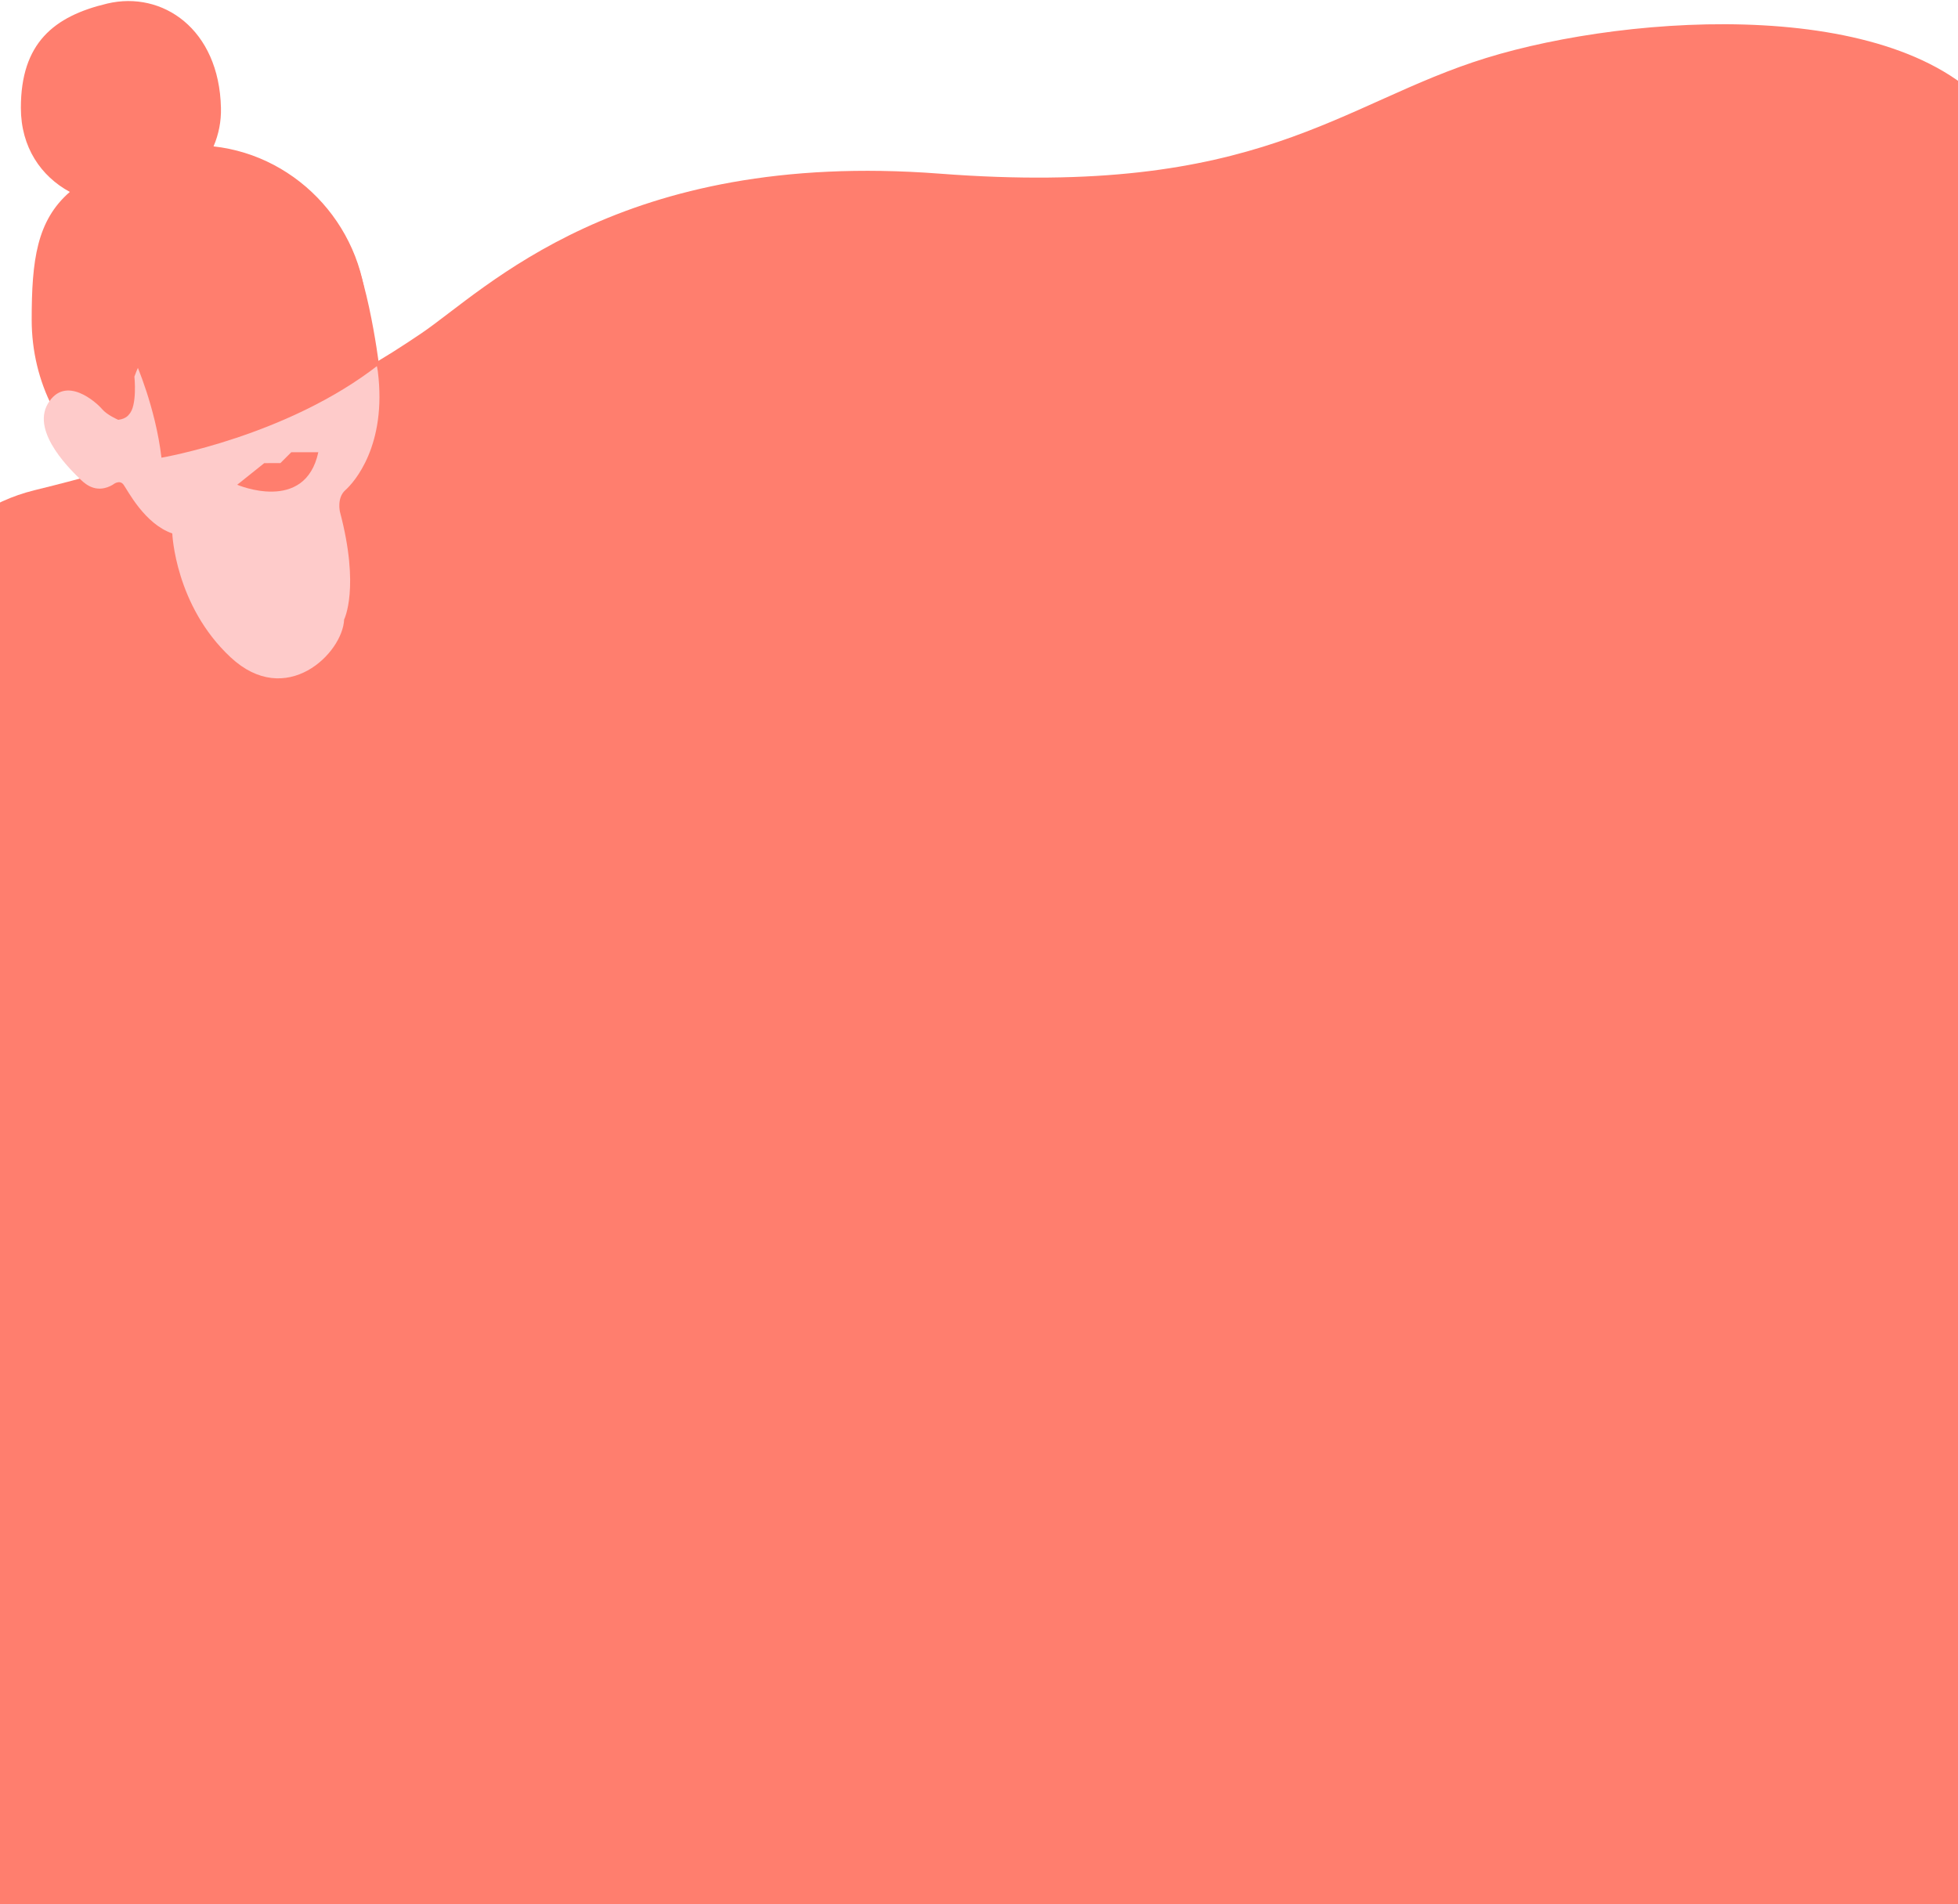
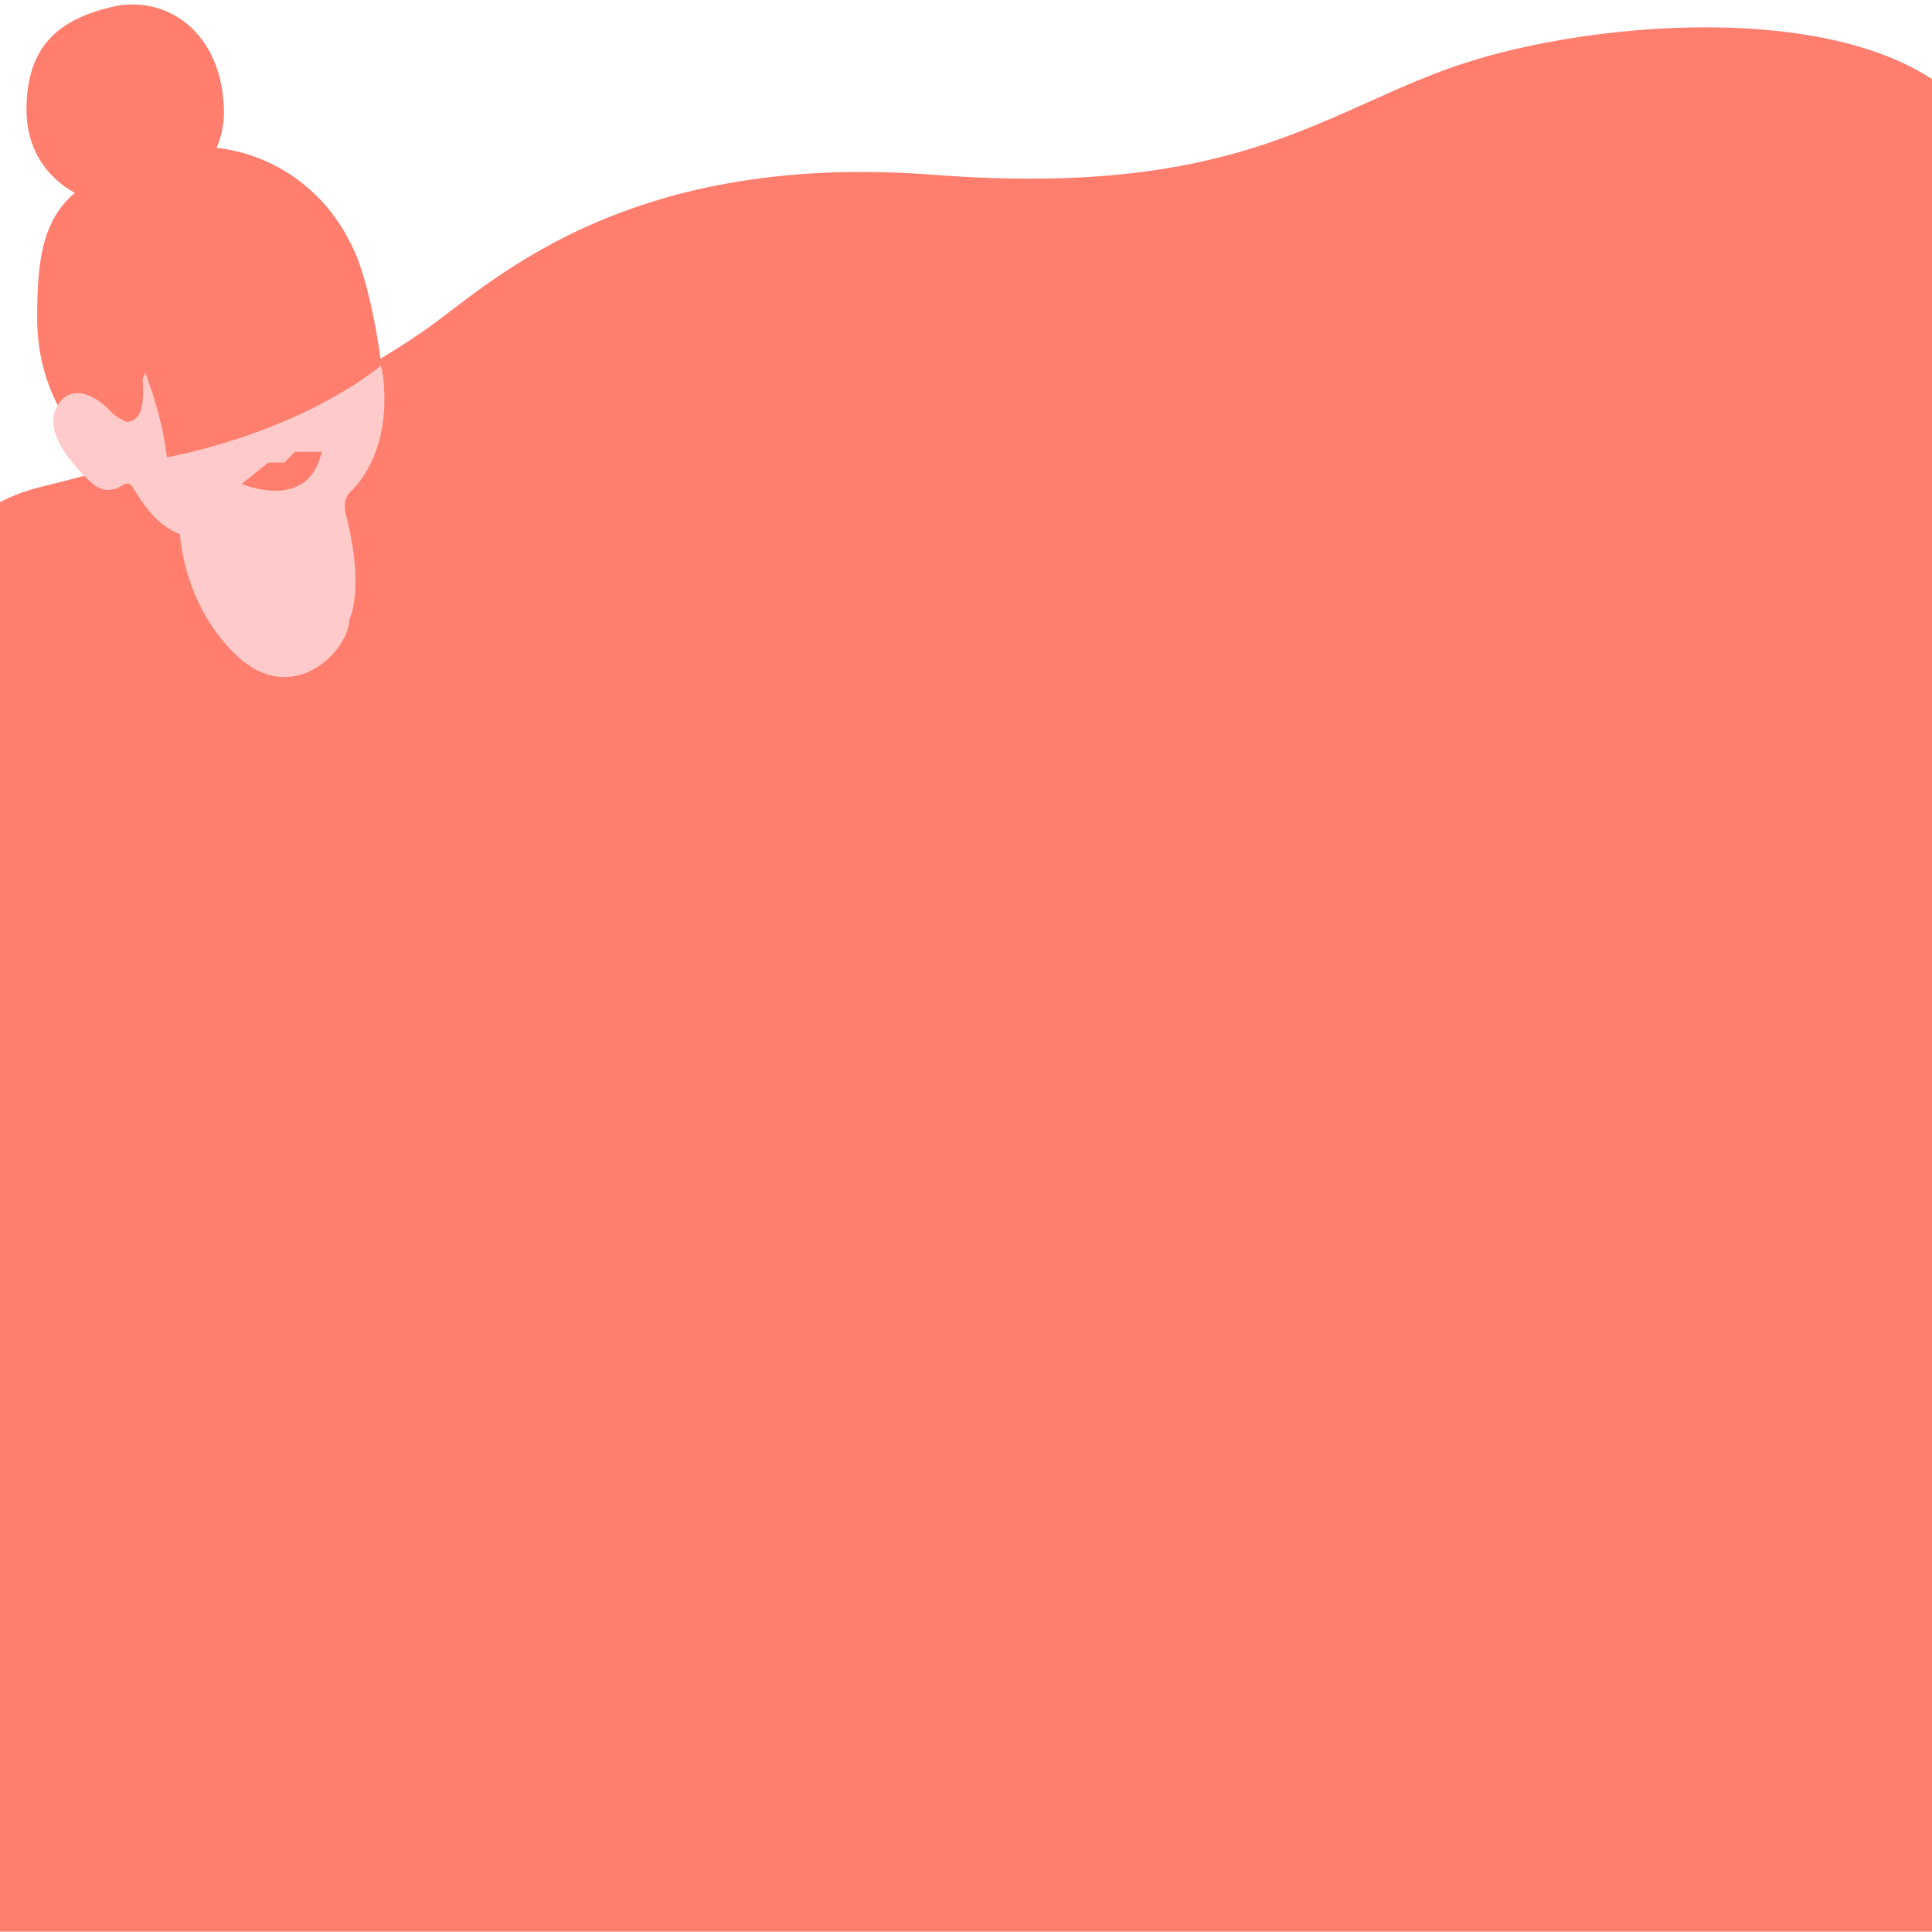
- <svg xmlns="http://www.w3.org/2000/svg" version="1.1" id="group" x="0px" y="0px" viewBox="0 0 2880 2800" style="enable-background:new 0 0 2880 2800;" xml:space="preserve">
+ <svg xmlns="http://www.w3.org/2000/svg" version="1.1" id="szu" x="0px" y="0px" viewBox="0 0 2880 2880" style="enable-background:new 0 0 2880 2880;" xml:space="preserve">
  <style type="text/css">
	.st0{fill-rule:evenodd;clip-rule:evenodd;fill:#FF7E6E;}
	.st1{fill-rule:evenodd;clip-rule:evenodd;fill:#FECBCA;}
</style>
-   <path id="_x31_" class="st0" d="M2943,2807.4H-234v-1492h4.6c-0.9-102.4,11.9-528.5,280.3-594.4c38-9.3,73.4-18.7,106.7-28.1  C90.7,645.2,46.6,563.4,46.6,470.3c0-87.6,7.5-145.8,56.1-188c-42.3-23-72-65.5-72-123.7c0-95,48.2-134.7,127.2-153.4  C238.9-13.9,322.4,42.6,325,158.7c0.5,19.4-3.2,38.7-10.9,56.6c126.3,14,225.7,123.1,225.7,255.1c0,25.7-3.4,51.3-10.2,76.1  c35.2-19.8,64.1-38.6,89.7-55.9c94.8-64,291.5-271.2,762.7-235.2c470.2,36,588-103.4,803.9-170.1c213.4-65.9,620.6-92.6,753.1,91  v1139.2h4V2807.4z" />
-   <path id="_x32_" class="st1" d="M173.9,617.5c0,0-16.7-7.2-23.9-15.9s-53.5-51.5-79.5-8c-25.7,43,37.7,101.5,47.7,111.4  s25.7,20.6,47.7,8c0,0,9.8-8.5,15.9,0s31,57.7,71.6,71.6c0,0,4.1,106.1,85.8,182.2s164.9-5.9,167-55.7c0,0,23.5-46.3-6.2-158.4  c0,0-4.8-20.5,8-31.8c12.7-11.3,61.5-65.6,47.7-175s-295.1-169-358,8c0,0,4.5,43.2-8,55.7C189.8,609.5,185.8,616.2,173.9,617.5z" />
-   <path id="_x33_" class="st0" d="M237.5,673.2c-8.8-74.8-38.3-140.8-38.3-140.8C178,490,463.6,302.5,500,339.1  c37.7,37.9,57.4,197.1,57.4,197.1C422.8,641.7,237.5,673.2,237.5,673.2z M412.5,681.1l15.9-15.9h39.8  C448.7,755.8,348.9,713,348.9,713l39.8-31.8L412.5,681.1L412.5,681.1z" />
+   <path id="_x31_" class="st0" d="M2951.8,2879.5h-3177v-1559h4.6c-0.9-102.4,11.9-528.5,280.3-594.4c38-9.3,73.4-18.7,106.7-28.1  c-66.9-47.7-111-129.5-111-222.6c0-87.6,7.5-145.8,56.1-188c-42.3-23-72-65.5-72-123.7c0-95,48.2-134.7,127.2-153.4  c81-19.1,164.5,37.4,167.1,153.5c0.5,19.4-3.2,38.7-10.9,56.6c126.3,14,225.7,123.1,225.7,255.1c0,25.7-3.4,51.3-10.2,76.1  c35.2-19.8,64.1-38.6,89.7-55.9c94.8-64,291.5-271.2,762.7-235.2c470.2,36,588-103.4,803.9-170.1c213.4-65.9,620.6-92.6,753.1,91  v1139.2h4V2879.5z" />
+   <path id="_x32_" class="st1" d="M188.8,629.1c0,0-16.7-7.2-23.9-15.9s-53.5-51.5-79.5-8c-25.7,43,37.7,101.5,47.7,111.4  s25.7,20.6,47.7,8c0,0,9.8-8.5,15.9,0s31,57.7,71.6,71.6c0,0,4.1,106.1,85.8,182.2s164.9-5.9,167-55.7c0,0,23.5-46.3-6.2-158.4  c0,0-4.8-20.5,8-31.8c12.7-11.3,61.5-65.6,47.7-175s-295.1-169-358,8c0,0,4.5,43.2-8,55.7C204.7,621.1,200.7,627.8,188.8,629.1z" />
+   <path id="_x33_" class="st0" d="M248.8,681.6c-8.8-74.8-38.3-140.8-38.3-140.8c-21.2-42.4,264.4-229.9,300.8-193.3  c37.7,37.9,57.4,197.1,57.4,197.1C434.1,650.1,248.8,681.6,248.8,681.6z M423.8,689.5l15.9-15.9h39.8  c-19.5,90.6-119.3,47.8-119.3,47.8l39.8-31.8L423.8,689.5L423.8,689.5z" />
</svg>
